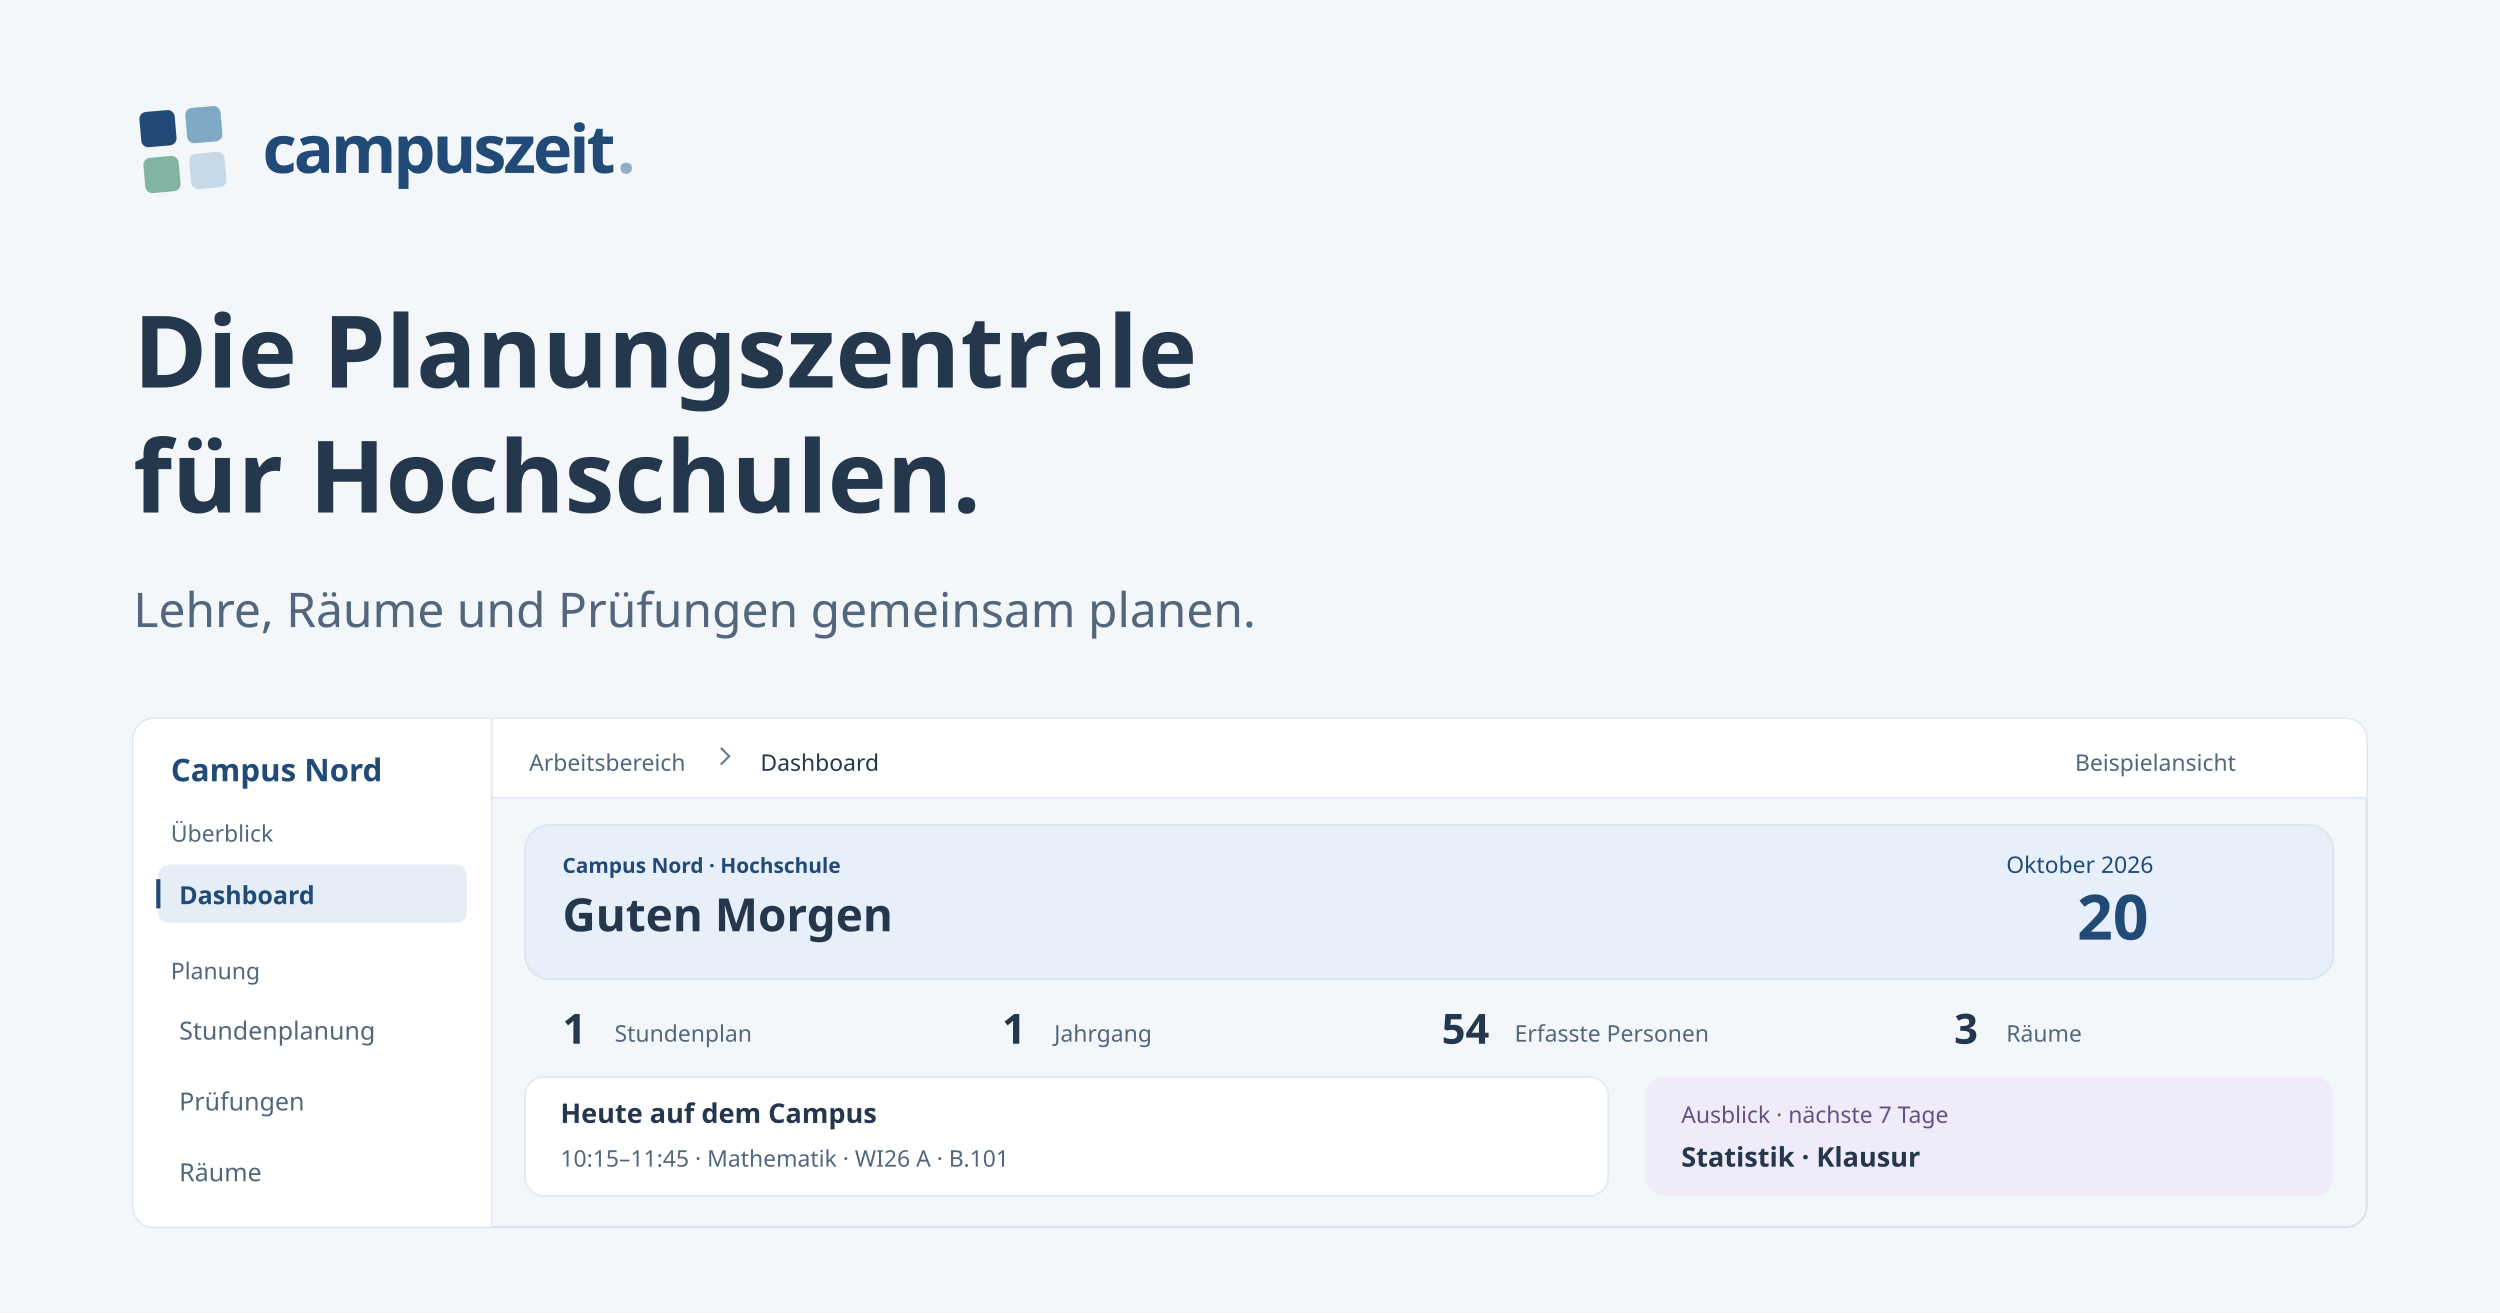
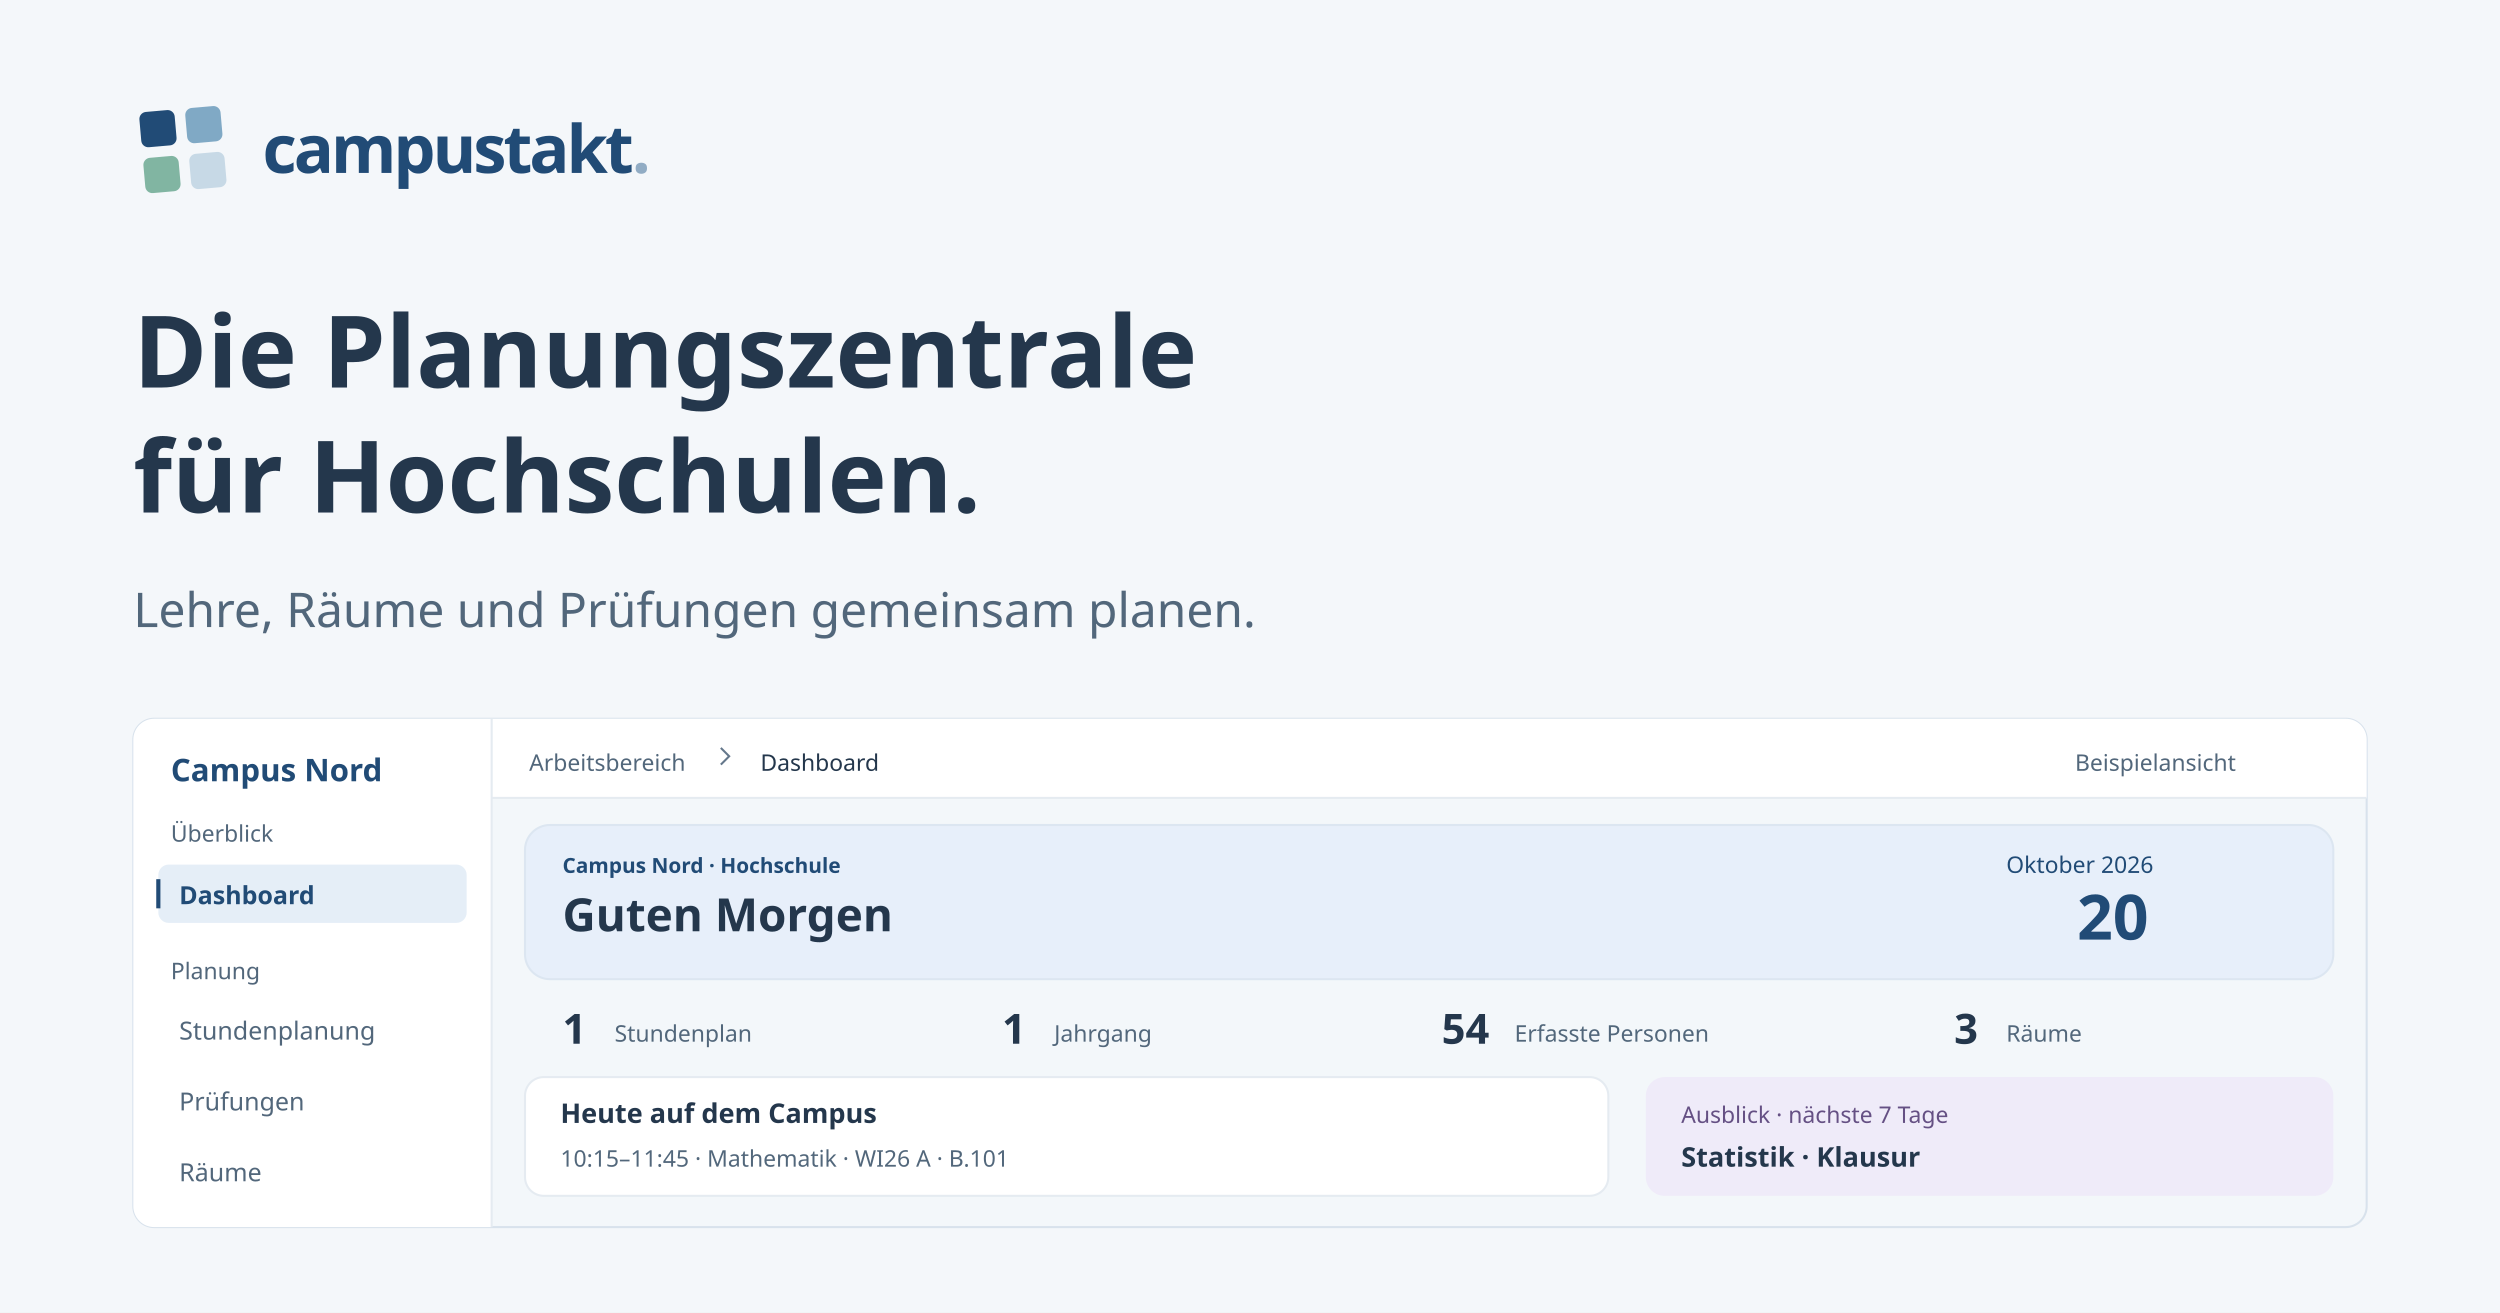
<svg xmlns="http://www.w3.org/2000/svg" width="1200" height="630" viewBox="0 0 1200 630">
  <rect width="1200" height="630" fill="#f4f7fa" />
  <g transform="translate(64 48) scale(1.7)">
    <g transform="rotate(-5 14 14)">
      <rect x="2.5" y="2.5" width="10" height="10" rx="2" fill="#214b76" />
      <rect x="15.5" y="2.5" width="10" height="10" rx="2" fill="#80a9c5" />
      <rect x="2.5" y="15.5" width="10" height="10" rx="2" fill="#81b5a2" />
      <rect x="15.5" y="15.5" width="10" height="10" rx="2" fill="#c7d9e6" />
    </g>
  </g>
  <text x="126" y="83" fill="#214b76" font-family="DM Sans" font-size="32" font-weight="800" letter-spacing="-1.46">
-     campuszeit
+     campustakt
  </text>
-   <text x="296" y="83" fill="#91acc4" font-family="DM Sans" font-size="32" font-weight="800">
+   <text x="303.27" y="83" fill="#91acc4" font-family="DM Sans" font-size="32" font-weight="800">
    .
  </text>
  <text x="64" y="186" fill="#24374c" font-family="Manrope" font-size="48" font-weight="600">
    Die Planungszentrale
  </text>
  <text x="64" y="246" fill="#24374c" font-family="Manrope" font-size="48" font-weight="600">
    für Hochschulen.
  </text>
  <text x="64" y="301" fill="#52677b" font-family="DM Sans" font-size="23">
    Lehre, Räume und Prüfungen gemeinsam planen.
  </text>
  <rect x="64" y="345" width="1072" height="244" rx="10" fill="#f3f7fa" stroke="#d8e2ec" />
  <path d="M74 345h162v244H74a10 10 0 0 1-10-10V355a10 10 0 0 1 10-10Z" fill="white" />
  <path d="M236 345h890a10 10 0 0 1 10 10v28H236Z" fill="white" />
  <path d="M236 345v244m0-206h900" stroke="#e5ebf1" />
  <text x="82" y="375" fill="#214b76" font-family="Manrope" font-size="15" font-weight="600">
    Campus Nord
  </text>
  <text x="82" y="404" fill="#52677b" font-family="DM Sans" font-size="11">
    Überblick
  </text>
  <rect x="76" y="415" width="148" height="28" rx="5" fill="#e5eef7" />
  <path d="M76 422v14" stroke="#214b76" stroke-width="2" />
  <text x="86" y="434" fill="#214b76" font-family="Manrope" font-size="12" font-weight="600">
    Dashboard
  </text>
  <text x="82" y="470" fill="#52677b" font-family="DM Sans" font-size="11">
    Planung
  </text>
  <text x="86" y="499" fill="#52677b" font-family="DM Sans" font-size="12">
    Stundenplanung
  </text>
  <text x="86" y="533" fill="#52677b" font-family="DM Sans" font-size="12">
    Prüfungen
  </text>
  <text x="86" y="567" fill="#52677b" font-family="DM Sans" font-size="12">
    Räume
  </text>
  <text x="254" y="370" fill="#52677b" font-family="DM Sans" font-size="11">
    Arbeitsbereich
  </text>
  <path d="m346 359 4 4-4 4" fill="none" stroke="#64778b" />
  <text x="365" y="370" fill="#24374c" font-family="DM Sans" font-size="11">
    Dashboard
  </text>
  <text x="996" y="370" fill="#52677b" font-family="DM Sans" font-size="11">
    Beispielansicht
  </text>
  <rect x="252" y="396" width="868" height="74" rx="12" fill="#e7effa" stroke="#dce6f1" />
  <text x="270" y="419" fill="#214b76" font-family="Manrope" font-size="10" font-weight="600">
    Campus Nord · Hochschule
  </text>
  <text x="270" y="447" fill="#24374c" font-family="Manrope" font-size="22" font-weight="600">
    Guten Morgen
  </text>
  <text x="963" y="419" fill="#214b76" font-family="DM Sans" font-size="11">
    Oktober 2026
  </text>
  <text x="997" y="451" fill="#214b76" font-family="Manrope" font-size="30" font-weight="600">
    20
  </text>
  <text x="270" y="501" fill="#24374c" font-family="Manrope" font-size="20" font-weight="600">
    1
  </text>
  <text x="295" y="500" fill="#52677b" font-family="DM Sans" font-size="11">
    Stundenplan
  </text>
  <text x="481" y="501" fill="#24374c" font-family="Manrope" font-size="20" font-weight="600">
    1
  </text>
  <text x="506" y="500" fill="#52677b" font-family="DM Sans" font-size="11">
    Jahrgang
  </text>
  <text x="692" y="501" fill="#24374c" font-family="Manrope" font-size="20" font-weight="600">
    54
  </text>
  <text x="727" y="500" fill="#52677b" font-family="DM Sans" font-size="11">
    Erfasste Personen
  </text>
  <text x="938" y="501" fill="#24374c" font-family="Manrope" font-size="20" font-weight="600">
    3
  </text>
  <text x="963" y="500" fill="#52677b" font-family="DM Sans" font-size="11">
    Räume
  </text>
  <rect x="252" y="517" width="520" height="57" rx="9" fill="white" stroke="#e5ebf1" />
  <text x="269" y="539" fill="#24374c" font-family="Manrope" font-size="13" font-weight="600">
    Heute auf dem Campus
  </text>
  <text x="269" y="560" fill="#52677b" font-family="DM Sans" font-size="11">
    10:15–11:45 · Mathematik · WI26 A · B.101
  </text>
  <rect x="790" y="517" width="330" height="57" rx="9" fill="#efebf9" />
  <text x="807" y="539" fill="#655084" font-family="DM Sans" font-size="11">
    Ausblick · nächste 7 Tage
  </text>
  <text x="807" y="560" fill="#24374c" font-family="Manrope" font-size="13" font-weight="600">
    Statistik · Klausur
  </text>
</svg>
